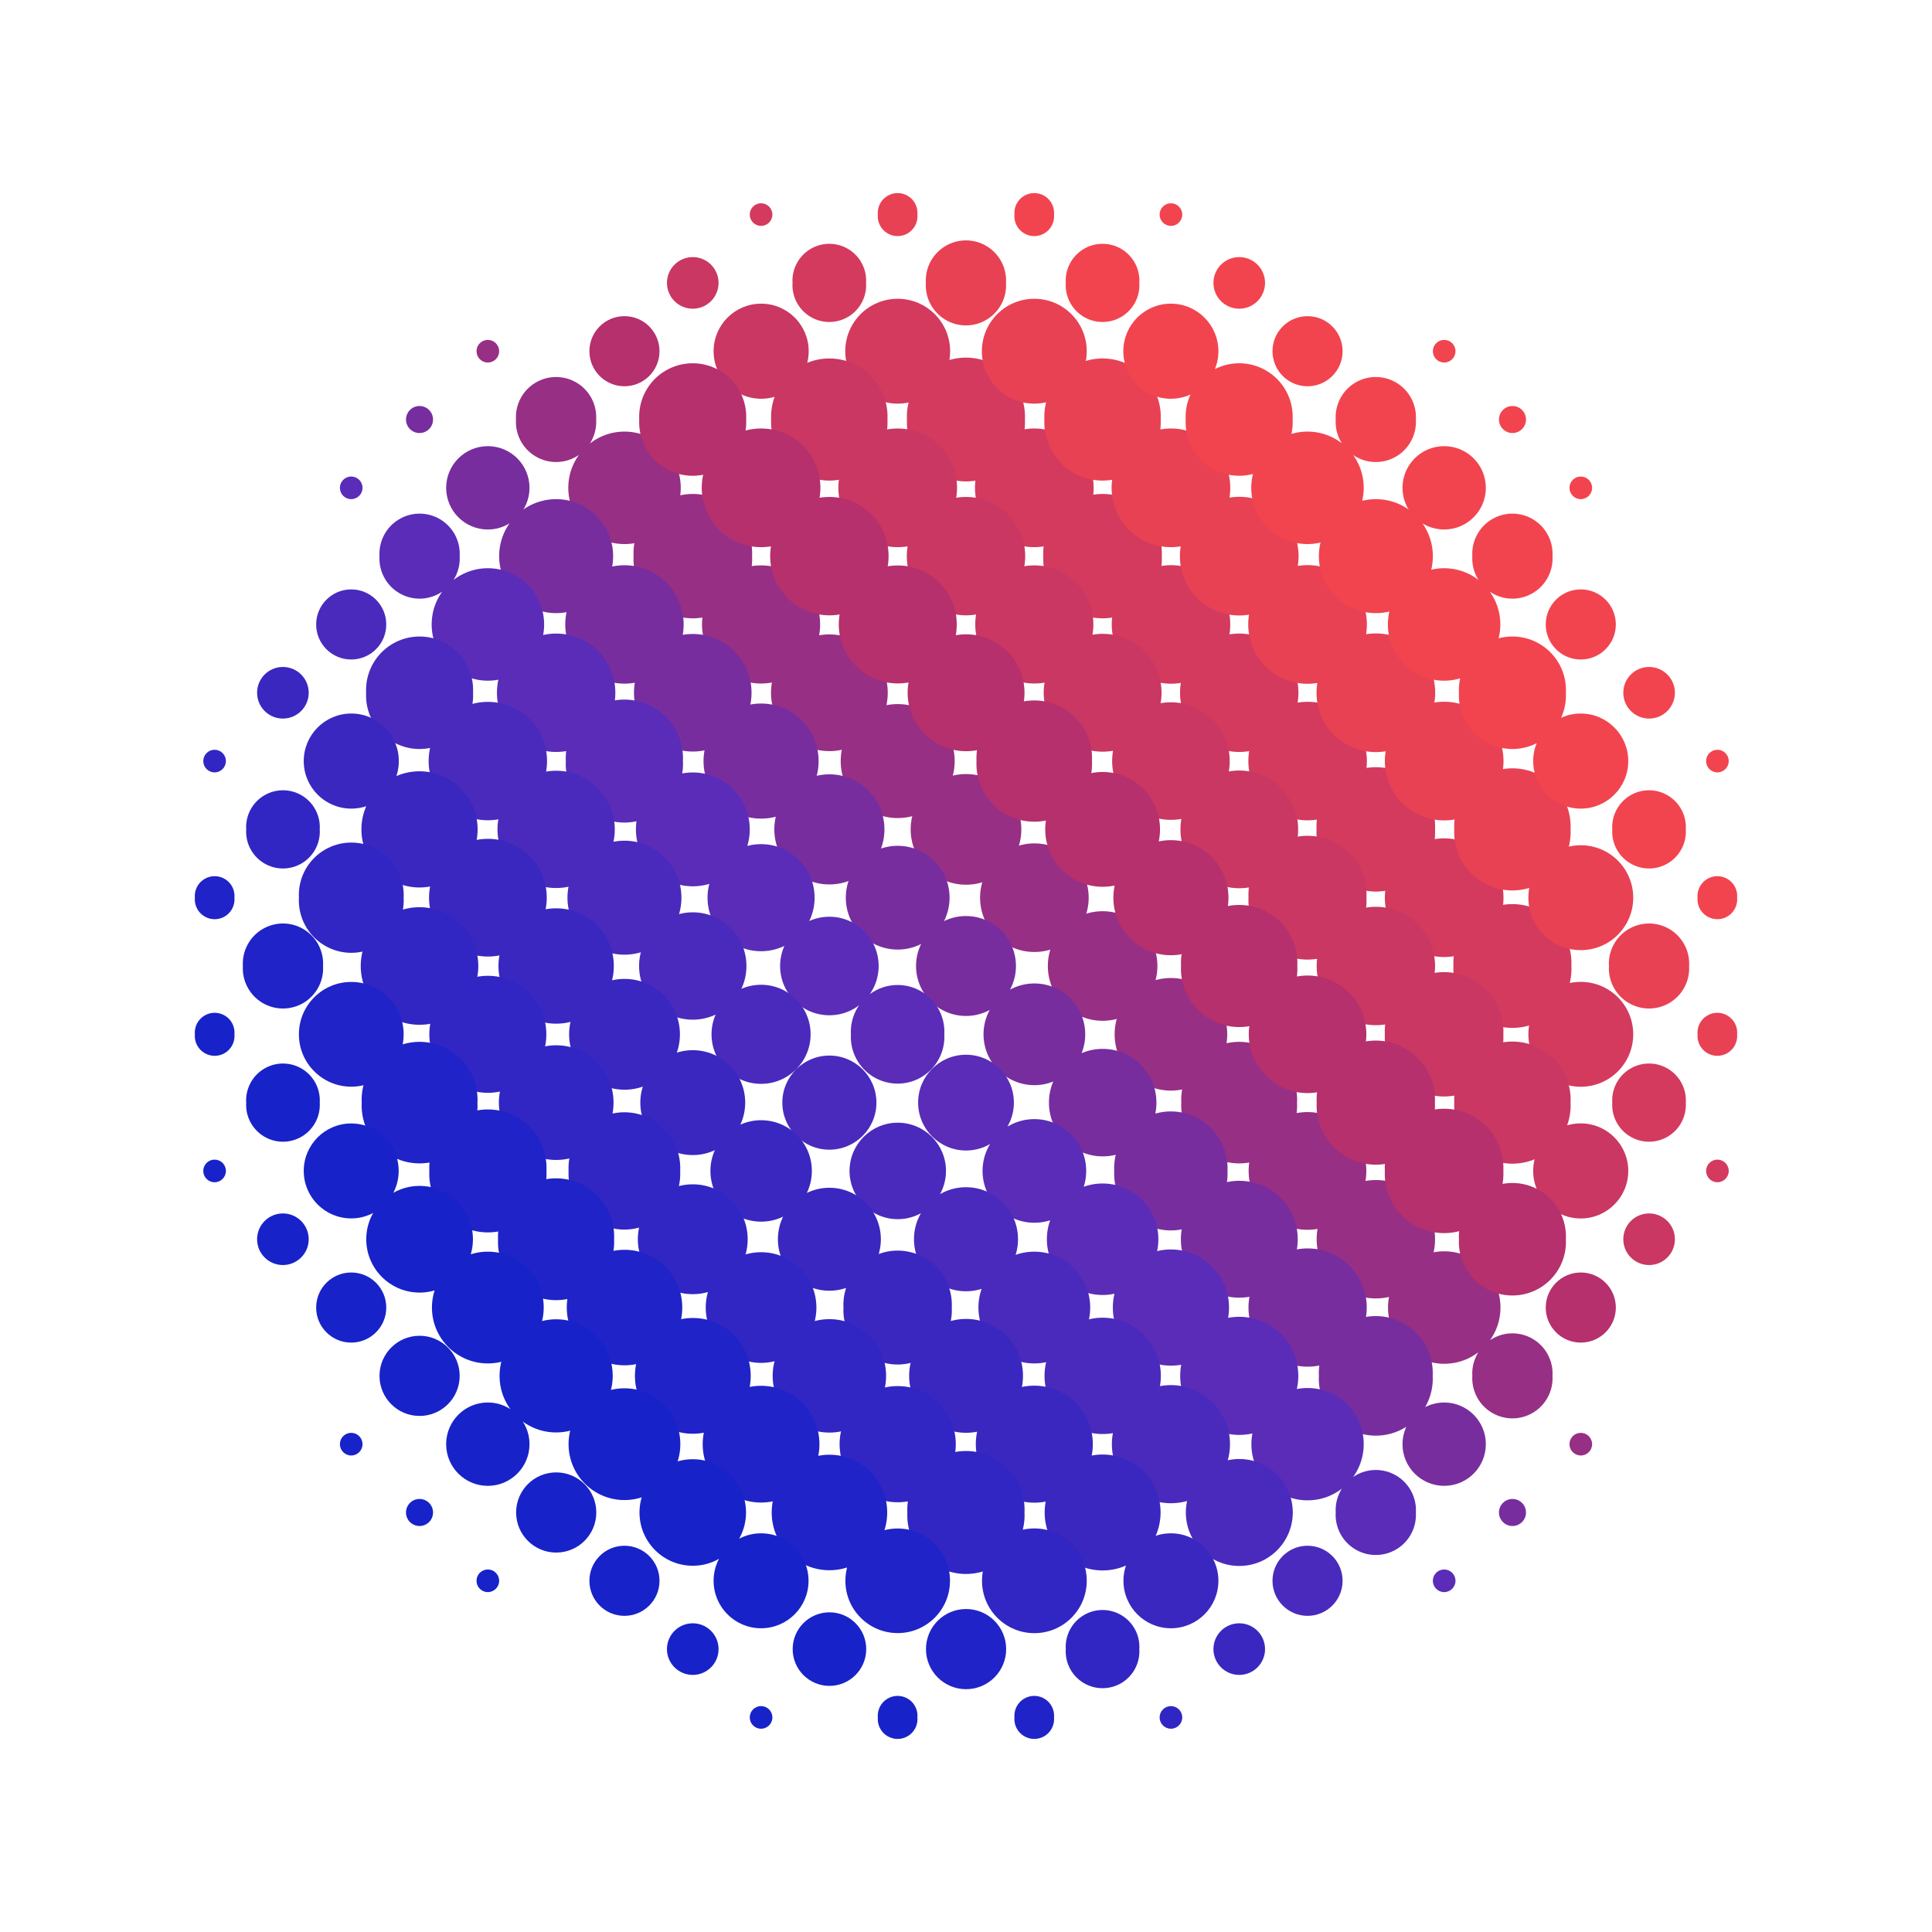
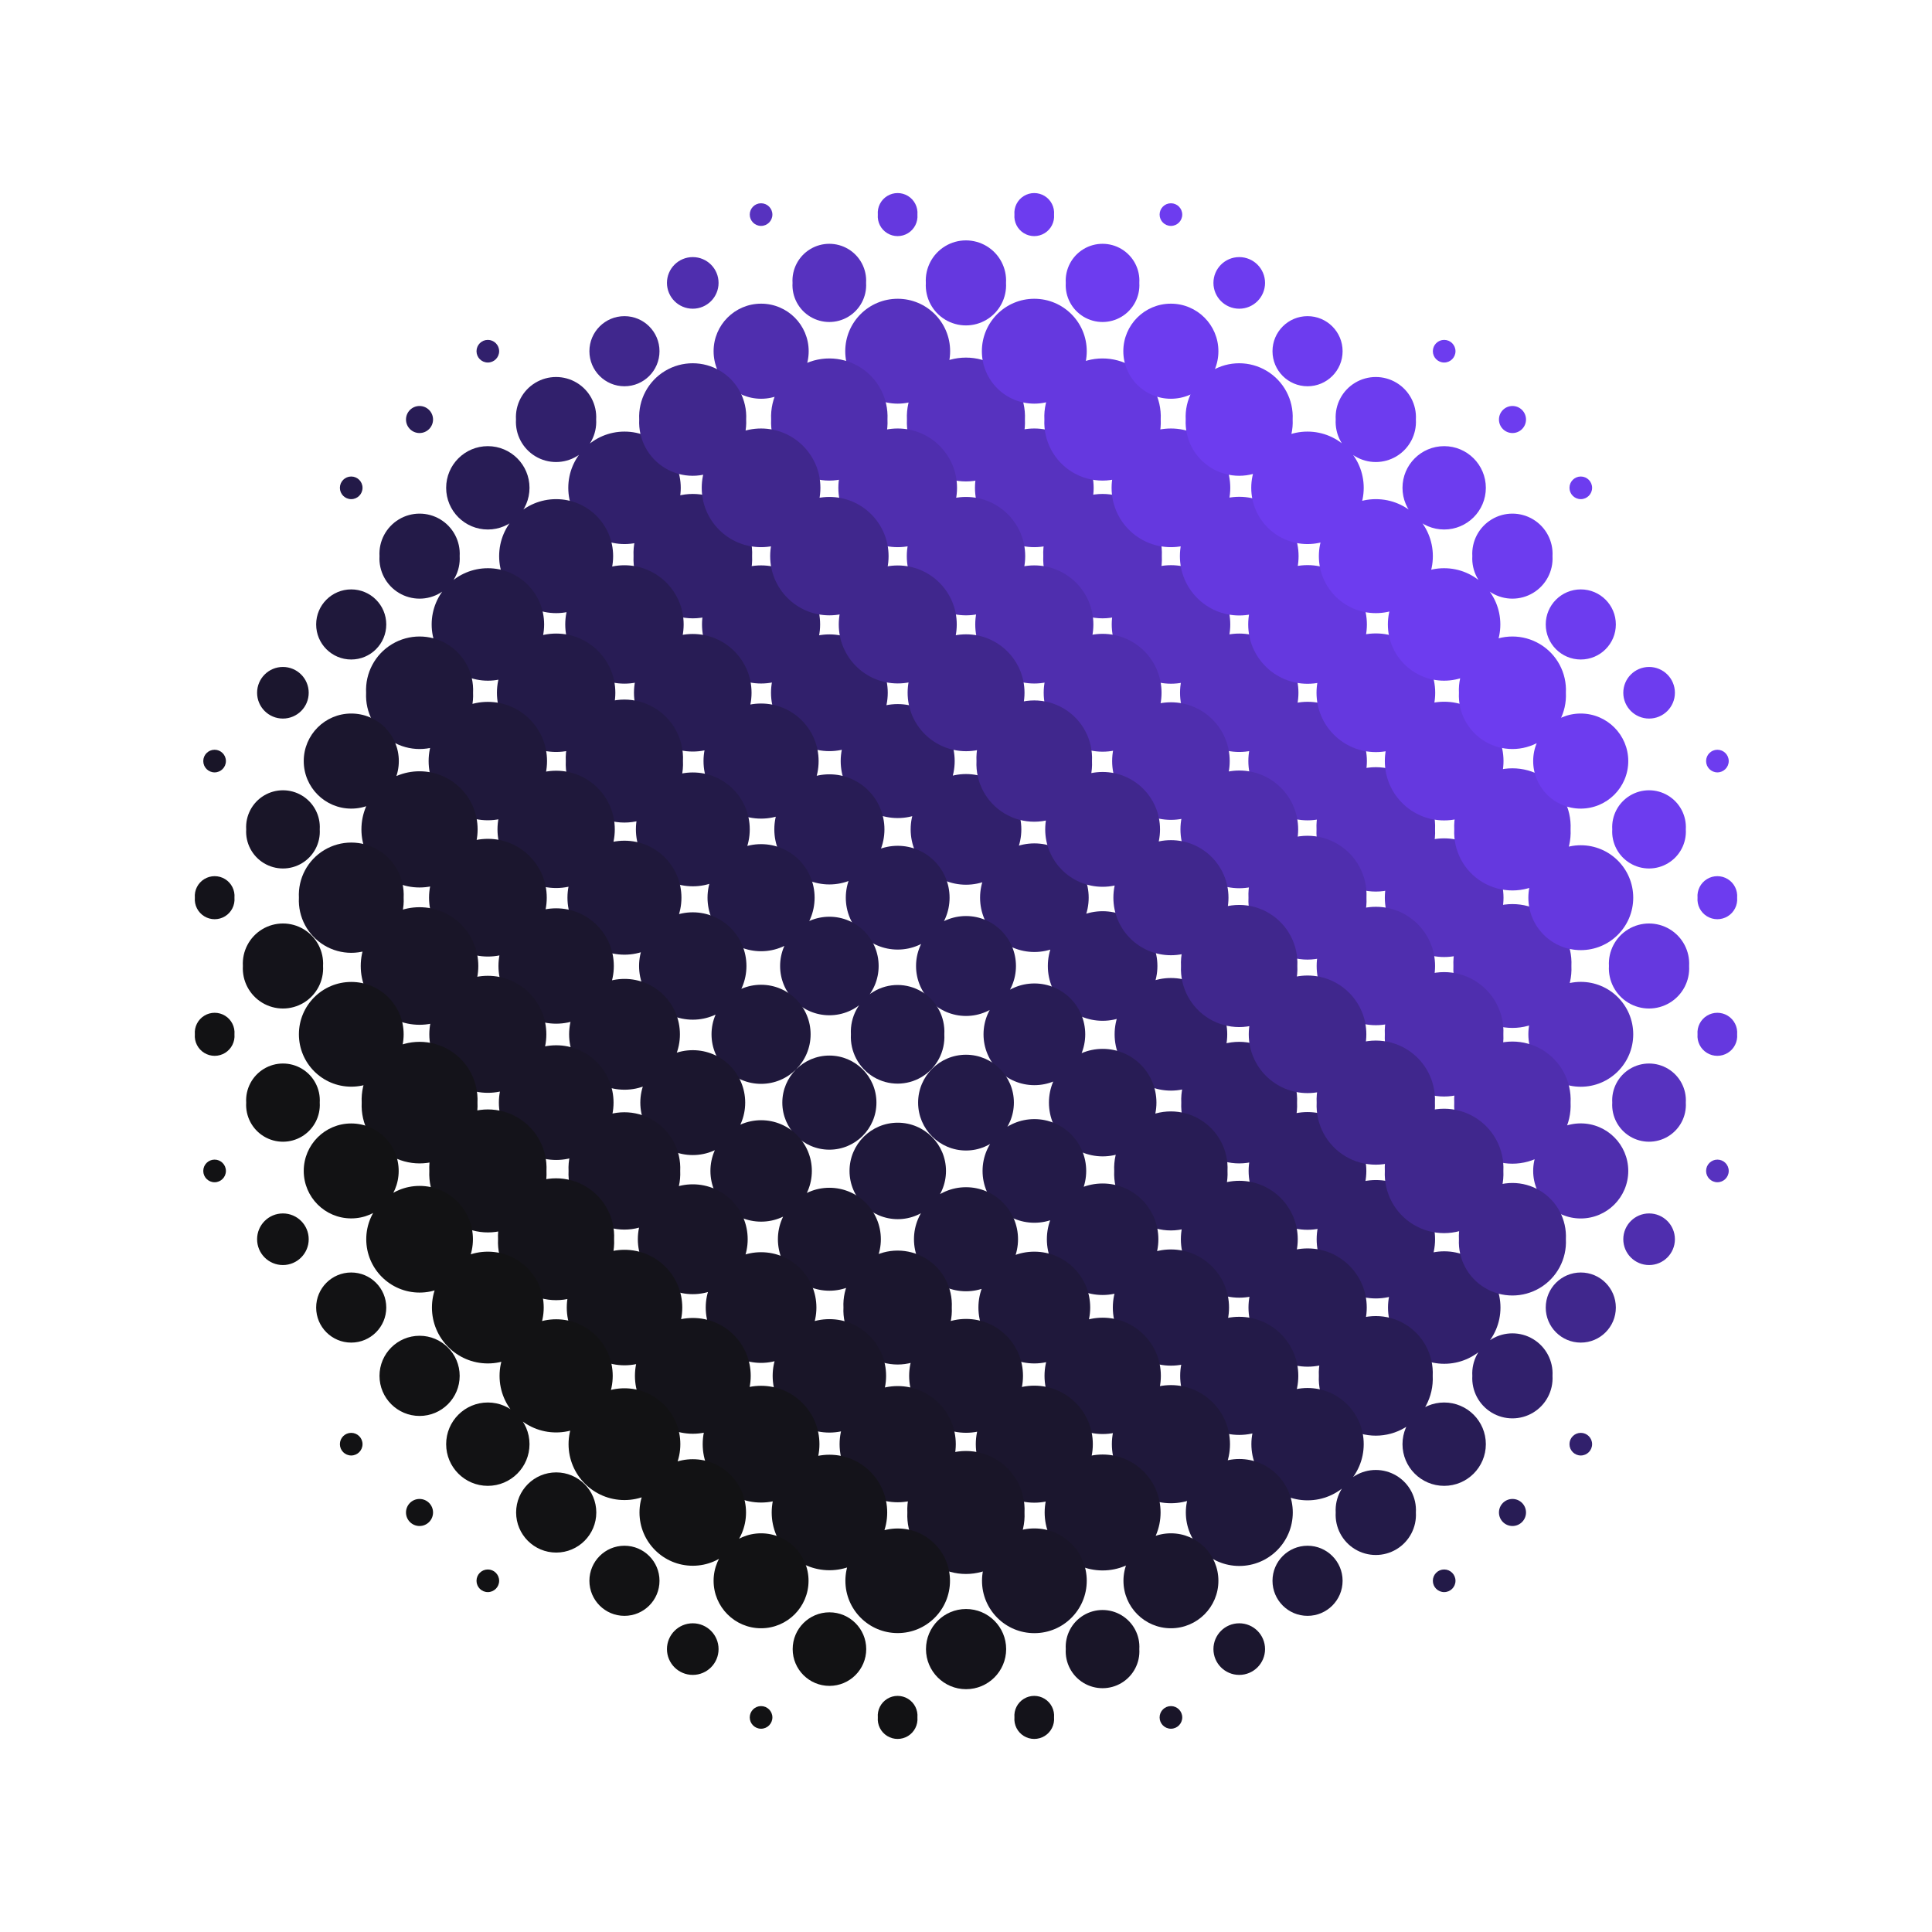
<svg xmlns="http://www.w3.org/2000/svg" viewBox="30 30 140 140" fill="none" role="img" aria-label="Botlane">
-   <path d="M64.53 55.45a0.82 0.82 0 1 0 1.64 0a0.82 0.82 0 1 0 -1.64 0M67.39 60.40a2.91 2.91 0 1 0 5.81 0a2.91 2.91 0 1 0 -5.81 0M71.18 65.35a4.07 4.07 0 1 0 8.15 0a4.07 4.07 0 1 0 -8.15 0M75.91 70.30a4.30 4.30 0 1 0 8.59 0a4.30 4.30 0 1 0 -8.59 0M80.87 75.25a4.28 4.28 0 1 0 8.56 0a4.28 4.28 0 1 0 -8.56 0M85.87 80.20a4.23 4.23 0 1 0 8.46 0a4.23 4.23 0 1 0 -8.46 0M90.92 85.15a4.13 4.13 0 1 0 8.26 0a4.13 4.13 0 1 0 -8.26 0M95.99 90.10a4.01 4.01 0 1 0 8.02 0a4.01 4.01 0 1 0 -8.02 0M101.02 95.05a3.93 3.93 0 1 0 7.87 0a3.93 3.93 0 1 0 -7.87 0M105.93 100.00a3.97 3.97 0 1 0 7.94 0a3.97 3.97 0 1 0 -7.94 0M110.77 104.95a4.08 4.08 0 1 0 8.16 0a4.08 4.08 0 1 0 -8.16 0M115.60 109.90a4.20 4.20 0 1 0 8.39 0a4.20 4.20 0 1 0 -8.39 0M120.48 114.85a4.26 4.26 0 1 0 8.53 0a4.26 4.26 0 1 0 -8.53 0M125.41 119.80a4.29 4.29 0 1 0 8.58 0a4.29 4.29 0 1 0 -8.58 0M130.58 124.75a4.07 4.07 0 1 0 8.15 0a4.07 4.07 0 1 0 -8.15 0M136.69 129.70a2.91 2.91 0 1 0 5.81 0a2.91 2.91 0 1 0 -5.81 0M143.73 134.65a0.82 0.82 0 1 0 1.64 0a0.82 0.82 0 1 0 -1.64 0" fill="#972f85" />
-   <path d="M59.42 60.40a0.98 0.98 0 1 0 1.96 0a0.98 0.98 0 1 0 -1.96 0M62.33 65.35a3.02 3.02 0 1 0 6.04 0a3.02 3.02 0 1 0 -6.04 0M66.17 70.30a4.13 4.13 0 1 0 8.26 0a4.13 4.13 0 1 0 -8.26 0M70.96 75.25a4.29 4.29 0 1 0 8.58 0a4.29 4.29 0 1 0 -8.58 0M75.94 80.20a4.26 4.26 0 1 0 8.52 0a4.26 4.26 0 1 0 -8.52 0M80.98 85.15a4.17 4.17 0 1 0 8.34 0a4.17 4.17 0 1 0 -8.34 0M86.11 90.10a3.99 3.99 0 1 0 7.98 0a3.99 3.99 0 1 0 -7.98 0M91.29 95.05a3.76 3.76 0 1 0 7.52 0a3.76 3.76 0 1 0 -7.52 0M96.38 100.00a3.62 3.62 0 1 0 7.24 0a3.62 3.62 0 1 0 -7.24 0M101.27 104.95a3.68 3.68 0 1 0 7.37 0a3.68 3.68 0 1 0 -7.37 0M106.01 109.90a3.89 3.89 0 1 0 7.79 0a3.89 3.89 0 1 0 -7.79 0M110.74 114.85a4.11 4.11 0 1 0 8.21 0a4.11 4.11 0 1 0 -8.21 0M115.57 119.80a4.23 4.23 0 1 0 8.47 0a4.23 4.23 0 1 0 -8.47 0M120.47 124.75a4.28 4.28 0 1 0 8.57 0a4.28 4.28 0 1 0 -8.57 0M125.57 129.70a4.13 4.13 0 1 0 8.25 0a4.13 4.13 0 1 0 -8.25 0M131.63 134.65a3.02 3.02 0 1 0 6.04 0a3.02 3.02 0 1 0 -6.04 0M138.62 139.60a0.98 0.98 0 1 0 1.96 0a0.98 0.98 0 1 0 -1.96 0" fill="#782d9f" />
-   <path d="M54.63 65.35a0.82 0.82 0 1 0 1.64 0a0.82 0.82 0 1 0 -1.64 0M57.50 70.30a2.91 2.91 0 1 0 5.81 0a2.91 2.91 0 1 0 -5.81 0M61.28 75.25a4.07 4.07 0 1 0 8.15 0a4.07 4.07 0 1 0 -8.15 0M66.01 80.20a4.29 4.29 0 1 0 8.58 0a4.29 4.29 0 1 0 -8.58 0M71.00 85.15a4.25 4.25 0 1 0 8.49 0a4.25 4.25 0 1 0 -8.49 0M76.08 90.10a4.12 4.12 0 1 0 8.25 0a4.12 4.12 0 1 0 -8.25 0M81.27 95.05a3.88 3.88 0 1 0 7.76 0a3.88 3.88 0 1 0 -7.76 0M86.53 100.00a3.57 3.57 0 1 0 7.14 0a3.57 3.57 0 1 0 -7.14 0M91.66 104.95a3.39 3.39 0 1 0 6.77 0a3.39 3.39 0 1 0 -6.77 0M96.53 109.90a3.47 3.47 0 1 0 6.94 0a3.47 3.47 0 1 0 -6.94 0M101.20 114.85a3.75 3.75 0 1 0 7.51 0a3.75 3.75 0 1 0 -7.51 0M105.86 119.80a4.04 4.04 0 1 0 8.08 0a4.04 4.04 0 1 0 -8.08 0M110.64 124.75a4.21 4.21 0 1 0 8.42 0a4.21 4.21 0 1 0 -8.42 0M115.52 129.70a4.28 4.28 0 1 0 8.56 0a4.28 4.28 0 1 0 -8.56 0M120.68 134.65a4.07 4.07 0 1 0 8.14 0a4.07 4.07 0 1 0 -8.14 0M126.79 139.60a2.91 2.91 0 1 0 5.81 0a2.91 2.91 0 1 0 -5.81 0M133.83 144.55a0.82 0.82 0 1 0 1.64 0a0.82 0.82 0 1 0 -1.64 0" fill="#5a2cb8" />
-   <path d="M84.33 45.55a0.82 0.82 0 1 0 1.64 0a0.82 0.82 0 1 0 -1.64 0M87.43 50.50a2.67 2.67 0 1 0 5.33 0a2.67 2.67 0 1 0 -5.33 0M91.25 55.45a3.80 3.80 0 1 0 7.60 0a3.80 3.80 0 1 0 -7.60 0M95.72 60.40a4.28 4.28 0 1 0 8.55 0a4.28 4.28 0 1 0 -8.55 0M100.65 65.35a4.30 4.30 0 1 0 8.60 0a4.30 4.30 0 1 0 -8.60 0M105.60 70.30a4.30 4.30 0 1 0 8.59 0a4.30 4.30 0 1 0 -8.59 0M110.56 75.25a4.29 4.29 0 1 0 8.59 0a4.29 4.29 0 1 0 -8.59 0M115.51 80.20a4.29 4.29 0 1 0 8.58 0a4.29 4.29 0 1 0 -8.58 0M120.46 85.15a4.29 4.29 0 1 0 8.59 0a4.29 4.29 0 1 0 -8.59 0M125.40 90.10a4.30 4.30 0 1 0 8.59 0a4.30 4.30 0 1 0 -8.59 0M130.35 95.05a4.30 4.30 0 1 0 8.60 0a4.30 4.30 0 1 0 -8.60 0M135.32 100.00a4.28 4.28 0 1 0 8.55 0a4.28 4.28 0 1 0 -8.55 0M140.75 104.95a3.80 3.80 0 1 0 7.60 0a3.80 3.80 0 1 0 -7.60 0M146.83 109.90a2.67 2.67 0 1 0 5.33 0a2.67 2.67 0 1 0 -5.33 0M153.63 114.85a0.82 0.82 0 1 0 1.64 0a0.82 0.82 0 1 0 -1.64 0" fill="#d43a5e" />
-   <path d="M78.33 50.50a1.87 1.87 0 1 0 3.74 0a1.87 1.87 0 1 0 -3.74 0M81.71 55.45a3.44 3.44 0 1 0 6.89 0a3.44 3.44 0 1 0 -6.89 0M85.88 60.40a4.22 4.22 0 1 0 8.43 0a4.22 4.22 0 1 0 -8.43 0M90.75 65.35a4.30 4.30 0 1 0 8.60 0a4.30 4.30 0 1 0 -8.60 0M95.71 70.30a4.29 4.29 0 1 0 8.58 0a4.29 4.29 0 1 0 -8.58 0M100.67 75.25a4.28 4.28 0 1 0 8.56 0a4.28 4.28 0 1 0 -8.56 0M105.63 80.20a4.27 4.27 0 1 0 8.54 0a4.27 4.27 0 1 0 -8.54 0M110.59 85.15a4.26 4.26 0 1 0 8.52 0a4.26 4.26 0 1 0 -8.52 0M115.54 90.10a4.26 4.26 0 1 0 8.53 0a4.26 4.26 0 1 0 -8.53 0M120.47 95.05a4.28 4.28 0 1 0 8.55 0a4.28 4.28 0 1 0 -8.55 0M125.41 100.00a4.29 4.29 0 1 0 8.58 0a4.29 4.29 0 1 0 -8.58 0M130.35 104.95a4.30 4.30 0 1 0 8.59 0a4.30 4.30 0 1 0 -8.59 0M135.38 109.90a4.22 4.22 0 1 0 8.43 0a4.22 4.22 0 1 0 -8.43 0M141.10 114.85a3.44 3.44 0 1 0 6.89 0a3.44 3.44 0 1 0 -6.89 0M147.63 119.80a1.87 1.87 0 1 0 3.74 0a1.87 1.87 0 1 0 -3.74 0" fill="#c93762" />
-   <path d="M72.71 55.45a2.54 2.54 0 1 0 5.08 0a2.54 2.54 0 1 0 -5.08 0M76.32 60.40a3.88 3.88 0 1 0 7.75 0a3.88 3.88 0 1 0 -7.75 0M80.85 65.35a4.30 4.30 0 1 0 8.60 0a4.30 4.30 0 1 0 -8.60 0M85.81 70.30a4.29 4.29 0 1 0 8.58 0a4.29 4.29 0 1 0 -8.58 0M90.78 75.25a4.27 4.27 0 1 0 8.55 0a4.27 4.27 0 1 0 -8.55 0M95.77 80.20a4.23 4.23 0 1 0 8.47 0a4.23 4.23 0 1 0 -8.47 0M100.76 85.15a4.19 4.19 0 1 0 8.37 0a4.19 4.19 0 1 0 -8.37 0M105.74 90.10a4.16 4.16 0 1 0 8.32 0a4.16 4.16 0 1 0 -8.32 0M110.68 95.05a4.17 4.17 0 1 0 8.34 0a4.17 4.17 0 1 0 -8.34 0M115.58 100.00a4.22 4.22 0 1 0 8.43 0a4.22 4.22 0 1 0 -8.43 0M120.49 104.95a4.26 4.26 0 1 0 8.52 0a4.26 4.26 0 1 0 -8.52 0M125.41 109.90a4.29 4.29 0 1 0 8.57 0a4.29 4.29 0 1 0 -8.57 0M130.35 114.85a4.30 4.30 0 1 0 8.59 0a4.30 4.30 0 1 0 -8.59 0M135.72 119.80a3.88 3.88 0 1 0 7.75 0a3.88 3.88 0 1 0 -7.75 0M142.01 124.75a2.54 2.54 0 1 0 5.08 0a2.54 2.54 0 1 0 -5.08 0" fill="#b5306c" />
-   <path d="M52.91 75.25a2.54 2.54 0 1 0 5.08 0a2.54 2.54 0 1 0 -5.08 0M56.53 80.20a3.88 3.88 0 1 0 7.75 0a3.88 3.88 0 1 0 -7.75 0M61.06 85.15a4.29 4.29 0 1 0 8.58 0a4.29 4.29 0 1 0 -8.58 0M66.05 90.10a4.25 4.25 0 1 0 8.50 0a4.25 4.25 0 1 0 -8.50 0M71.12 95.05a4.13 4.13 0 1 0 8.26 0a4.13 4.13 0 1 0 -8.26 0M76.31 100.00a3.89 3.89 0 1 0 7.78 0a3.89 3.89 0 1 0 -7.78 0M81.56 104.95a3.59 3.59 0 1 0 7.18 0a3.59 3.59 0 1 0 -7.18 0M86.69 109.90a3.41 3.41 0 1 0 6.82 0a3.41 3.41 0 1 0 -6.82 0M91.56 114.85a3.49 3.49 0 1 0 6.99 0a3.49 3.49 0 1 0 -6.99 0M96.23 119.80a3.77 3.77 0 1 0 7.54 0a3.77 3.77 0 1 0 -7.54 0M100.90 124.75a4.05 4.05 0 1 0 8.10 0a4.05 4.05 0 1 0 -8.10 0M105.69 129.70a4.21 4.21 0 1 0 8.43 0a4.21 4.21 0 1 0 -8.43 0M110.57 134.65a4.28 4.28 0 1 0 8.56 0a4.28 4.28 0 1 0 -8.56 0M115.93 139.60a3.87 3.87 0 1 0 7.75 0a3.87 3.87 0 1 0 -7.75 0M122.21 144.55a2.54 2.54 0 1 0 5.08 0a2.54 2.54 0 1 0 -5.08 0" fill="#4a2abc" />
-   <path d="M48.63 80.20a1.87 1.87 0 1 0 3.74 0a1.87 1.87 0 1 0 -3.74 0M52.01 85.15a3.44 3.44 0 1 0 6.89 0a3.44 3.44 0 1 0 -6.89 0M56.19 90.10a4.21 4.21 0 1 0 8.42 0a4.21 4.21 0 1 0 -8.42 0M61.09 95.05a4.26 4.26 0 1 0 8.53 0a4.26 4.26 0 1 0 -8.53 0M66.12 100.00a4.18 4.18 0 1 0 8.36 0a4.18 4.18 0 1 0 -8.36 0M71.24 104.95a4.01 4.01 0 1 0 8.03 0a4.01 4.01 0 1 0 -8.03 0M76.40 109.90a3.80 3.80 0 1 0 7.60 0a3.80 3.80 0 1 0 -7.60 0M81.48 114.85a3.67 3.67 0 1 0 7.35 0a3.67 3.67 0 1 0 -7.35 0M86.37 119.80a3.73 3.73 0 1 0 7.46 0a3.73 3.73 0 1 0 -7.46 0M91.12 124.75a3.93 3.93 0 1 0 7.85 0a3.93 3.93 0 1 0 -7.85 0M95.88 129.70a4.12 4.12 0 1 0 8.25 0a4.12 4.12 0 1 0 -8.25 0M100.71 134.65a4.24 4.24 0 1 0 8.48 0a4.24 4.24 0 1 0 -8.48 0M105.70 139.60a4.20 4.20 0 1 0 8.40 0a4.20 4.20 0 1 0 -8.40 0M111.41 144.55a3.44 3.44 0 1 0 6.88 0a3.44 3.44 0 1 0 -6.88 0M117.93 149.50a1.87 1.87 0 1 0 3.74 0a1.87 1.87 0 1 0 -3.74 0" fill="#3927c0" />
-   <path d="M44.73 85.15a0.82 0.82 0 1 0 1.64 0a0.82 0.82 0 1 0 -1.64 0M47.84 90.10a2.67 2.67 0 1 0 5.33 0a2.67 2.67 0 1 0 -5.33 0M51.66 95.05a3.80 3.80 0 1 0 7.59 0a3.80 3.80 0 1 0 -7.59 0M56.14 100.00a4.26 4.26 0 1 0 8.52 0a4.26 4.26 0 1 0 -8.52 0M61.11 104.95a4.24 4.24 0 1 0 8.48 0a4.24 4.24 0 1 0 -8.48 0M66.15 109.90a4.15 4.15 0 1 0 8.31 0a4.15 4.15 0 1 0 -8.31 0M71.20 114.85a4.05 4.05 0 1 0 8.09 0a4.05 4.05 0 1 0 -8.09 0M76.22 119.80a3.98 3.98 0 1 0 7.96 0a3.98 3.98 0 1 0 -7.96 0M81.14 124.75a4.01 4.01 0 1 0 8.02 0a4.01 4.01 0 1 0 -8.02 0M85.99 129.70a4.11 4.11 0 1 0 8.22 0a4.11 4.11 0 1 0 -8.22 0M90.84 134.65a4.21 4.21 0 1 0 8.42 0a4.21 4.21 0 1 0 -8.42 0M95.75 139.60a4.25 4.25 0 1 0 8.49 0a4.25 4.25 0 1 0 -8.49 0M101.16 144.55a3.79 3.79 0 1 0 7.59 0a3.79 3.79 0 1 0 -7.59 0M107.23 149.50a2.67 2.67 0 1 0 5.33 0a2.67 2.67 0 1 0 -5.33 0M114.03 154.45a0.82 0.82 0 1 0 1.64 0a0.82 0.82 0 1 0 -1.64 0" fill="#3126c3" />
-   <path d="M93.61 45.55a1.44 1.44 0 1 0 2.87 0a1.44 1.44 0 1 0 -2.87 0M97.09 50.50a2.91 2.91 0 1 0 5.81 0a2.91 2.91 0 1 0 -5.81 0M101.15 55.45a3.80 3.80 0 1 0 7.60 0a3.80 3.80 0 1 0 -7.60 0M105.68 60.40a4.22 4.22 0 1 0 8.43 0a4.22 4.22 0 1 0 -8.43 0M110.55 65.35a4.30 4.30 0 1 0 8.60 0a4.30 4.30 0 1 0 -8.60 0M115.50 70.30a4.30 4.30 0 1 0 8.60 0a4.30 4.30 0 1 0 -8.60 0M120.45 75.25a4.30 4.30 0 1 0 8.60 0a4.30 4.30 0 1 0 -8.60 0M125.40 80.20a4.30 4.30 0 1 0 8.60 0a4.30 4.30 0 1 0 -8.60 0M130.35 85.15a4.30 4.30 0 1 0 8.60 0a4.30 4.30 0 1 0 -8.60 0M135.38 90.10a4.22 4.22 0 1 0 8.43 0a4.22 4.22 0 1 0 -8.43 0M140.75 95.05a3.80 3.80 0 1 0 7.60 0a3.80 3.80 0 1 0 -7.60 0M146.59 100.00a2.91 2.91 0 1 0 5.81 0a2.91 2.91 0 1 0 -5.81 0M153.01 104.95a1.44 1.44 0 1 0 2.87 0a1.44 1.44 0 1 0 -2.87 0" fill="#e84154" />
-   <path d="M44.12 95.05a1.44 1.44 0 1 0 2.87 0a1.44 1.44 0 1 0 -2.87 0M47.60 100.00a2.91 2.91 0 1 0 5.81 0a2.91 2.91 0 1 0 -5.81 0M51.66 104.95a3.79 3.79 0 1 0 7.59 0a3.79 3.79 0 1 0 -7.59 0M56.21 109.90a4.20 4.20 0 1 0 8.39 0a4.20 4.20 0 1 0 -8.39 0M61.11 114.85a4.25 4.25 0 1 0 8.49 0a4.25 4.25 0 1 0 -8.49 0M66.09 119.80a4.21 4.21 0 1 0 8.41 0a4.21 4.21 0 1 0 -8.41 0M71.07 124.75a4.18 4.18 0 1 0 8.37 0a4.18 4.18 0 1 0 -8.37 0M76.01 129.70a4.19 4.19 0 1 0 8.39 0a4.19 4.19 0 1 0 -8.39 0M80.92 134.65a4.23 4.23 0 1 0 8.46 0a4.23 4.23 0 1 0 -8.46 0M85.92 139.60a4.18 4.18 0 1 0 8.37 0a4.18 4.18 0 1 0 -8.37 0M91.26 144.55a3.79 3.79 0 1 0 7.58 0a3.79 3.79 0 1 0 -7.58 0M97.10 149.50a2.90 2.90 0 1 0 5.81 0a2.90 2.90 0 1 0 -5.81 0M103.51 154.45a1.44 1.44 0 1 0 2.87 0a1.44 1.44 0 1 0 -2.87 0" fill="#2023c7" />
-   <path d="M103.51 45.55a1.44 1.44 0 1 0 2.87 0a1.44 1.44 0 1 0 -2.87 0M114.03 45.55a0.82 0.82 0 1 0 1.64 0a0.82 0.82 0 1 0 -1.64 0M107.23 50.50a2.67 2.67 0 1 0 5.33 0a2.67 2.67 0 1 0 -5.33 0M117.93 50.50a1.87 1.87 0 1 0 3.74 0a1.87 1.87 0 1 0 -3.74 0M111.40 55.45a3.44 3.44 0 1 0 6.89 0a3.44 3.44 0 1 0 -6.89 0M122.21 55.45a2.54 2.54 0 1 0 5.08 0a2.54 2.54 0 1 0 -5.08 0M115.92 60.40a3.88 3.88 0 1 0 7.75 0a3.88 3.88 0 1 0 -7.75 0M133.83 55.45a0.82 0.82 0 1 0 1.64 0a0.82 0.82 0 1 0 -1.64 0M126.79 60.40a2.91 2.91 0 1 0 5.81 0a2.91 2.91 0 1 0 -5.81 0M120.67 65.35a4.07 4.07 0 1 0 8.15 0a4.07 4.07 0 1 0 -8.15 0M138.62 60.40a0.98 0.98 0 1 0 1.96 0a0.98 0.98 0 1 0 -1.96 0M131.63 65.35a3.02 3.02 0 1 0 6.04 0a3.02 3.02 0 1 0 -6.04 0M125.57 70.30a4.13 4.13 0 1 0 8.26 0a4.13 4.13 0 1 0 -8.26 0M143.73 65.35a0.82 0.82 0 1 0 1.64 0a0.82 0.82 0 1 0 -1.64 0M136.69 70.30a2.91 2.91 0 1 0 5.81 0a2.91 2.91 0 1 0 -5.81 0M130.57 75.25a4.07 4.07 0 1 0 8.15 0a4.07 4.07 0 1 0 -8.15 0M142.01 75.25a2.54 2.54 0 1 0 5.08 0a2.54 2.54 0 1 0 -5.08 0M135.72 80.20a3.88 3.88 0 1 0 7.75 0a3.88 3.88 0 1 0 -7.75 0M147.63 80.20a1.87 1.87 0 1 0 3.74 0a1.87 1.87 0 1 0 -3.74 0M141.10 85.15a3.44 3.44 0 1 0 6.89 0a3.44 3.44 0 1 0 -6.89 0M153.63 85.15a0.82 0.82 0 1 0 1.64 0a0.82 0.82 0 1 0 -1.64 0M146.83 90.10a2.67 2.67 0 1 0 5.33 0a2.67 2.67 0 1 0 -5.33 0M153.01 95.05a1.44 1.44 0 1 0 2.87 0a1.44 1.44 0 1 0 -2.87 0" fill="#f2444f" />
-   <path d="M44.12 104.95a1.44 1.44 0 1 0 2.87 0a1.44 1.44 0 1 0 -2.87 0M47.84 109.90a2.67 2.67 0 1 0 5.33 0a2.67 2.67 0 1 0 -5.33 0M44.73 114.85a0.82 0.82 0 1 0 1.64 0a0.82 0.82 0 1 0 -1.64 0M52.01 114.85a3.44 3.44 0 1 0 6.88 0a3.44 3.44 0 1 0 -6.88 0M48.63 119.80a1.87 1.87 0 1 0 3.74 0a1.87 1.87 0 1 0 -3.74 0M56.54 119.80a3.86 3.86 0 1 0 7.73 0a3.86 3.86 0 1 0 -7.73 0M52.91 124.75a2.54 2.54 0 1 0 5.08 0a2.54 2.54 0 1 0 -5.08 0M61.30 124.75a4.05 4.05 0 1 0 8.10 0a4.05 4.05 0 1 0 -8.10 0M57.50 129.70a2.90 2.90 0 1 0 5.81 0a2.90 2.90 0 1 0 -5.81 0M54.63 134.65a0.82 0.82 0 1 0 1.64 0a0.82 0.82 0 1 0 -1.64 0M66.20 129.70a4.10 4.10 0 1 0 8.20 0a4.10 4.10 0 1 0 -8.20 0M62.33 134.65a3.02 3.02 0 1 0 6.04 0a3.02 3.02 0 1 0 -6.04 0M59.42 139.60a0.98 0.98 0 1 0 1.96 0a0.98 0.98 0 1 0 -1.96 0M71.20 134.65a4.05 4.05 0 1 0 8.10 0a4.05 4.05 0 1 0 -8.10 0M67.40 139.60a2.90 2.90 0 1 0 5.81 0a2.90 2.90 0 1 0 -5.81 0M64.53 144.55a0.82 0.82 0 1 0 1.64 0a0.82 0.82 0 1 0 -1.64 0M76.34 139.60a3.86 3.86 0 1 0 7.72 0a3.86 3.86 0 1 0 -7.72 0M72.71 144.55a2.54 2.54 0 1 0 5.08 0a2.54 2.54 0 1 0 -5.08 0M81.71 144.55a3.44 3.44 0 1 0 6.88 0a3.44 3.44 0 1 0 -6.88 0M78.33 149.50a1.87 1.87 0 1 0 3.74 0a1.87 1.87 0 1 0 -3.74 0M87.44 149.50a2.66 2.66 0 1 0 5.33 0a2.66 2.66 0 1 0 -5.33 0M84.33 154.45a0.82 0.82 0 1 0 1.64 0a0.82 0.82 0 1 0 -1.64 0M93.61 154.45a1.44 1.44 0 1 0 2.87 0a1.44 1.44 0 1 0 -2.87 0" fill="#1822c9" />
+   <path d="M64.53 55.45a0.82 0.82 0 1 0 1.64 0a0.82 0.82 0 1 0 -1.64 0M67.39 60.40a2.91 2.91 0 1 0 5.81 0a2.91 2.91 0 1 0 -5.81 0M71.18 65.35a4.07 4.07 0 1 0 8.15 0a4.07 4.07 0 1 0 -8.15 0M75.91 70.30a4.30 4.30 0 1 0 8.59 0a4.30 4.30 0 1 0 -8.59 0M80.87 75.25a4.28 4.28 0 1 0 8.56 0a4.28 4.28 0 1 0 -8.56 0M85.87 80.20a4.23 4.23 0 1 0 8.46 0a4.23 4.23 0 1 0 -8.46 0M90.92 85.15a4.13 4.13 0 1 0 8.26 0a4.13 4.13 0 1 0 -8.26 0M95.99 90.10a4.01 4.01 0 1 0 8.02 0a4.01 4.01 0 1 0 -8.02 0M101.02 95.05a3.93 3.93 0 1 0 7.87 0a3.93 3.93 0 1 0 -7.87 0M105.93 100.00a3.97 3.97 0 1 0 7.94 0a3.97 3.97 0 1 0 -7.94 0M110.77 104.95a4.08 4.08 0 1 0 8.16 0a4.08 4.08 0 1 0 -8.16 0M115.60 109.90a4.20 4.20 0 1 0 8.39 0a4.20 4.20 0 1 0 -8.39 0M120.48 114.85a4.26 4.26 0 1 0 8.53 0a4.26 4.26 0 1 0 -8.53 0M125.41 119.80a4.29 4.29 0 1 0 8.58 0a4.29 4.29 0 1 0 -8.58 0M130.58 124.75a4.07 4.07 0 1 0 8.15 0a4.07 4.07 0 1 0 -8.15 0M136.69 129.70a2.91 2.91 0 1 0 5.81 0a2.91 2.91 0 1 0 -5.81 0M143.73 134.65a0.82 0.82 0 1 0 1.64 0a0.82 0.82 0 1 0 -1.64 0" fill="#31206c" />
+   <path d="M59.42 60.40a0.98 0.98 0 1 0 1.96 0a0.98 0.98 0 1 0 -1.96 0M62.33 65.35a3.02 3.02 0 1 0 6.04 0a3.02 3.02 0 1 0 -6.04 0M66.17 70.30a4.13 4.13 0 1 0 8.26 0a4.13 4.13 0 1 0 -8.26 0M70.96 75.25a4.29 4.29 0 1 0 8.58 0a4.29 4.29 0 1 0 -8.58 0M75.94 80.20a4.26 4.26 0 1 0 8.52 0a4.26 4.26 0 1 0 -8.52 0M80.98 85.15a4.17 4.17 0 1 0 8.34 0a4.17 4.17 0 1 0 -8.34 0M86.11 90.10a3.99 3.99 0 1 0 7.98 0a3.99 3.99 0 1 0 -7.98 0M91.29 95.05a3.76 3.76 0 1 0 7.52 0a3.76 3.76 0 1 0 -7.52 0M96.38 100.00a3.62 3.62 0 1 0 7.24 0a3.62 3.62 0 1 0 -7.24 0M101.27 104.95a3.68 3.68 0 1 0 7.37 0a3.68 3.68 0 1 0 -7.37 0M106.01 109.90a3.89 3.89 0 1 0 7.79 0a3.89 3.89 0 1 0 -7.79 0M110.74 114.85a4.11 4.11 0 1 0 8.21 0a4.11 4.11 0 1 0 -8.21 0M115.57 119.80a4.23 4.23 0 1 0 8.47 0a4.23 4.23 0 1 0 -8.47 0M120.47 124.75a4.28 4.28 0 1 0 8.57 0a4.28 4.28 0 1 0 -8.57 0M125.57 129.70a4.13 4.13 0 1 0 8.25 0a4.13 4.13 0 1 0 -8.25 0M131.63 134.65a3.02 3.02 0 1 0 6.04 0a3.02 3.02 0 1 0 -6.04 0M138.62 139.60a0.98 0.98 0 1 0 1.96 0a0.98 0.98 0 1 0 -1.96 0" fill="#281c55" />
+   <path d="M54.63 65.35a0.82 0.82 0 1 0 1.64 0a0.82 0.82 0 1 0 -1.64 0M57.50 70.30a2.91 2.91 0 1 0 5.81 0a2.91 2.91 0 1 0 -5.81 0M61.28 75.25a4.07 4.07 0 1 0 8.15 0a4.07 4.07 0 1 0 -8.15 0M66.01 80.20a4.29 4.29 0 1 0 8.58 0a4.29 4.29 0 1 0 -8.58 0M71.00 85.15a4.25 4.25 0 1 0 8.49 0a4.25 4.25 0 1 0 -8.49 0M76.08 90.10a4.12 4.12 0 1 0 8.25 0a4.12 4.12 0 1 0 -8.25 0M81.27 95.05a3.88 3.88 0 1 0 7.76 0a3.88 3.88 0 1 0 -7.76 0M86.53 100.00a3.57 3.57 0 1 0 7.14 0a3.57 3.57 0 1 0 -7.14 0M91.66 104.95a3.39 3.39 0 1 0 6.77 0a3.39 3.39 0 1 0 -6.77 0M96.53 109.90a3.47 3.47 0 1 0 6.94 0a3.47 3.47 0 1 0 -6.94 0M101.20 114.85a3.75 3.75 0 1 0 7.51 0a3.75 3.75 0 1 0 -7.51 0M105.86 119.80a4.04 4.04 0 1 0 8.08 0a4.04 4.04 0 1 0 -8.08 0M110.64 124.75a4.21 4.21 0 1 0 8.42 0a4.21 4.21 0 1 0 -8.42 0M115.52 129.70a4.28 4.28 0 1 0 8.56 0a4.28 4.28 0 1 0 -8.56 0M120.68 134.65a4.07 4.07 0 1 0 8.14 0a4.07 4.07 0 1 0 -8.14 0M126.79 139.60a2.91 2.91 0 1 0 5.81 0a2.91 2.91 0 1 0 -5.81 0M133.83 144.55a0.82 0.82 0 1 0 1.64 0a0.82 0.82 0 1 0 -1.64 0" fill="#231a48" />
+   <path d="M84.33 45.55a0.82 0.82 0 1 0 1.64 0a0.82 0.82 0 1 0 -1.64 0M87.43 50.50a2.67 2.67 0 1 0 5.33 0a2.67 2.67 0 1 0 -5.33 0M91.25 55.45a3.80 3.80 0 1 0 7.60 0a3.80 3.80 0 1 0 -7.60 0M95.72 60.40a4.28 4.28 0 1 0 8.55 0a4.28 4.28 0 1 0 -8.55 0M100.65 65.35a4.30 4.30 0 1 0 8.60 0a4.30 4.30 0 1 0 -8.60 0M105.60 70.30a4.30 4.30 0 1 0 8.59 0a4.30 4.30 0 1 0 -8.59 0M110.56 75.25a4.29 4.29 0 1 0 8.59 0a4.29 4.29 0 1 0 -8.59 0M115.51 80.20a4.29 4.29 0 1 0 8.58 0a4.29 4.29 0 1 0 -8.58 0M120.46 85.15a4.29 4.29 0 1 0 8.59 0a4.29 4.29 0 1 0 -8.59 0M125.40 90.10a4.30 4.30 0 1 0 8.59 0a4.30 4.30 0 1 0 -8.59 0M130.35 95.05a4.30 4.30 0 1 0 8.60 0a4.30 4.30 0 1 0 -8.60 0M135.32 100.00a4.28 4.28 0 1 0 8.55 0a4.28 4.28 0 1 0 -8.55 0M140.75 104.95a3.80 3.80 0 1 0 7.60 0a3.80 3.80 0 1 0 -7.60 0M146.83 109.90a2.67 2.67 0 1 0 5.33 0a2.67 2.67 0 1 0 -5.33 0M153.63 114.85a0.82 0.82 0 1 0 1.64 0a0.82 0.82 0 1 0 -1.64 0" fill="#5732bf" />
+   <path d="M78.33 50.50a1.87 1.87 0 1 0 3.74 0a1.87 1.87 0 1 0 -3.74 0M81.71 55.45a3.44 3.44 0 1 0 6.89 0a3.44 3.44 0 1 0 -6.89 0M85.88 60.40a4.22 4.22 0 1 0 8.43 0a4.22 4.22 0 1 0 -8.43 0M90.75 65.35a4.30 4.30 0 1 0 8.60 0a4.30 4.30 0 1 0 -8.60 0M95.71 70.30a4.29 4.29 0 1 0 8.58 0a4.29 4.29 0 1 0 -8.58 0M100.67 75.25a4.28 4.28 0 1 0 8.56 0a4.28 4.28 0 1 0 -8.56 0M105.63 80.20a4.27 4.27 0 1 0 8.54 0a4.27 4.27 0 1 0 -8.54 0M110.59 85.15a4.26 4.26 0 1 0 8.52 0a4.26 4.26 0 1 0 -8.52 0M115.54 90.10a4.26 4.26 0 1 0 8.53 0a4.26 4.26 0 1 0 -8.53 0M120.47 95.05a4.28 4.28 0 1 0 8.55 0a4.28 4.28 0 1 0 -8.55 0M125.41 100.00a4.29 4.29 0 1 0 8.58 0a4.29 4.29 0 1 0 -8.58 0M130.35 104.95a4.30 4.30 0 1 0 8.59 0a4.30 4.30 0 1 0 -8.59 0M135.38 109.90a4.22 4.22 0 1 0 8.43 0a4.22 4.22 0 1 0 -8.43 0M141.10 114.85a3.44 3.44 0 1 0 6.89 0a3.44 3.44 0 1 0 -6.89 0M147.63 119.80a1.87 1.87 0 1 0 3.74 0a1.87 1.87 0 1 0 -3.74 0" fill="#4f2eae" />
+   <path d="M72.71 55.45a2.54 2.54 0 1 0 5.08 0a2.54 2.54 0 1 0 -5.08 0M76.32 60.40a3.88 3.88 0 1 0 7.75 0a3.88 3.88 0 1 0 -7.75 0M80.85 65.35a4.30 4.30 0 1 0 8.60 0a4.30 4.30 0 1 0 -8.60 0M85.81 70.30a4.29 4.29 0 1 0 8.58 0a4.29 4.29 0 1 0 -8.58 0M90.78 75.25a4.27 4.27 0 1 0 8.55 0a4.27 4.27 0 1 0 -8.55 0M95.77 80.20a4.23 4.23 0 1 0 8.47 0a4.23 4.23 0 1 0 -8.47 0M100.76 85.15a4.19 4.19 0 1 0 8.37 0a4.19 4.19 0 1 0 -8.37 0M105.74 90.10a4.16 4.16 0 1 0 8.32 0a4.16 4.16 0 1 0 -8.32 0M110.68 95.05a4.17 4.17 0 1 0 8.34 0a4.17 4.17 0 1 0 -8.34 0M115.58 100.00a4.22 4.22 0 1 0 8.43 0a4.22 4.22 0 1 0 -8.43 0M120.49 104.95a4.26 4.26 0 1 0 8.52 0a4.26 4.26 0 1 0 -8.52 0M125.41 109.90a4.29 4.29 0 1 0 8.57 0a4.29 4.29 0 1 0 -8.57 0M130.35 114.85a4.30 4.30 0 1 0 8.59 0a4.30 4.30 0 1 0 -8.59 0M135.72 119.80a3.88 3.88 0 1 0 7.75 0a3.88 3.88 0 1 0 -7.75 0M142.01 124.75a2.54 2.54 0 1 0 5.08 0a2.54 2.54 0 1 0 -5.08 0" fill="#40278d" />
+   <path d="M52.91 75.25a2.54 2.54 0 1 0 5.08 0a2.54 2.54 0 1 0 -5.08 0M56.53 80.20a3.88 3.88 0 1 0 7.75 0a3.88 3.88 0 1 0 -7.75 0M61.06 85.15a4.29 4.29 0 1 0 8.58 0a4.29 4.29 0 1 0 -8.58 0M66.05 90.10a4.25 4.25 0 1 0 8.50 0a4.25 4.25 0 1 0 -8.50 0M71.12 95.05a4.13 4.13 0 1 0 8.26 0a4.13 4.13 0 1 0 -8.26 0M76.31 100.00a3.89 3.89 0 1 0 7.78 0a3.89 3.89 0 1 0 -7.78 0M81.56 104.95a3.59 3.59 0 1 0 7.18 0a3.59 3.59 0 1 0 -7.18 0M86.69 109.90a3.41 3.41 0 1 0 6.82 0a3.41 3.41 0 1 0 -6.82 0M91.56 114.85a3.49 3.49 0 1 0 6.99 0a3.49 3.49 0 1 0 -6.99 0M96.23 119.80a3.77 3.77 0 1 0 7.54 0a3.77 3.77 0 1 0 -7.54 0M100.90 124.75a4.05 4.05 0 1 0 8.10 0a4.05 4.05 0 1 0 -8.10 0M105.69 129.70a4.21 4.21 0 1 0 8.43 0a4.21 4.21 0 1 0 -8.43 0M110.57 134.65a4.28 4.28 0 1 0 8.56 0a4.28 4.28 0 1 0 -8.56 0M115.93 139.60a3.87 3.87 0 1 0 7.75 0a3.87 3.87 0 1 0 -7.75 0M122.21 144.55a2.54 2.54 0 1 0 5.08 0a2.54 2.54 0 1 0 -5.08 0" fill="#1f183b" />
+   <path d="M48.63 80.20a1.87 1.87 0 1 0 3.74 0a1.87 1.87 0 1 0 -3.74 0M52.01 85.15a3.44 3.44 0 1 0 6.89 0a3.44 3.44 0 1 0 -6.89 0M56.19 90.10a4.21 4.21 0 1 0 8.42 0a4.21 4.21 0 1 0 -8.42 0M61.09 95.05a4.26 4.26 0 1 0 8.53 0a4.26 4.26 0 1 0 -8.53 0M66.12 100.00a4.18 4.18 0 1 0 8.36 0a4.18 4.18 0 1 0 -8.36 0M71.24 104.95a4.01 4.01 0 1 0 8.03 0a4.01 4.01 0 1 0 -8.03 0M76.40 109.90a3.80 3.80 0 1 0 7.60 0a3.80 3.80 0 1 0 -7.60 0M81.48 114.85a3.67 3.67 0 1 0 7.35 0a3.67 3.67 0 1 0 -7.35 0M86.37 119.80a3.73 3.73 0 1 0 7.46 0a3.73 3.73 0 1 0 -7.46 0M91.12 124.75a3.93 3.93 0 1 0 7.85 0a3.93 3.93 0 1 0 -7.85 0M95.88 129.70a4.12 4.12 0 1 0 8.25 0a4.12 4.12 0 1 0 -8.25 0M100.71 134.65a4.24 4.24 0 1 0 8.48 0a4.24 4.24 0 1 0 -8.48 0M105.70 139.60a4.20 4.20 0 1 0 8.40 0a4.20 4.20 0 1 0 -8.40 0M111.41 144.55a3.44 3.44 0 1 0 6.88 0a3.44 3.44 0 1 0 -6.88 0M117.93 149.50a1.87 1.87 0 1 0 3.74 0a1.87 1.87 0 1 0 -3.74 0" fill="#1b162e" />
+   <path d="M44.73 85.15a0.82 0.82 0 1 0 1.64 0a0.82 0.82 0 1 0 -1.64 0M47.84 90.10a2.67 2.67 0 1 0 5.33 0a2.67 2.67 0 1 0 -5.33 0M51.66 95.05a3.80 3.80 0 1 0 7.59 0a3.80 3.80 0 1 0 -7.59 0M56.14 100.00a4.26 4.26 0 1 0 8.52 0a4.26 4.26 0 1 0 -8.52 0M61.11 104.95a4.24 4.24 0 1 0 8.48 0a4.24 4.24 0 1 0 -8.48 0M66.15 109.90a4.15 4.15 0 1 0 8.31 0a4.15 4.15 0 1 0 -8.31 0M71.20 114.85a4.05 4.05 0 1 0 8.09 0a4.05 4.05 0 1 0 -8.09 0M76.22 119.80a3.98 3.98 0 1 0 7.96 0a3.98 3.98 0 1 0 -7.96 0M81.14 124.75a4.01 4.01 0 1 0 8.02 0a4.01 4.01 0 1 0 -8.02 0M85.99 129.70a4.11 4.11 0 1 0 8.22 0a4.11 4.11 0 1 0 -8.22 0M90.84 134.65a4.21 4.21 0 1 0 8.42 0a4.21 4.21 0 1 0 -8.42 0M95.75 139.60a4.25 4.25 0 1 0 8.49 0a4.25 4.25 0 1 0 -8.49 0M101.16 144.55a3.79 3.79 0 1 0 7.59 0a3.79 3.79 0 1 0 -7.59 0M107.23 149.50a2.67 2.67 0 1 0 5.33 0a2.67 2.67 0 1 0 -5.33 0M114.03 154.45a0.82 0.82 0 1 0 1.64 0a0.82 0.82 0 1 0 -1.64 0" fill="#191528" />
+   <path d="M93.61 45.55a1.44 1.44 0 1 0 2.87 0a1.44 1.44 0 1 0 -2.87 0M97.09 50.50a2.91 2.91 0 1 0 5.81 0a2.91 2.91 0 1 0 -5.81 0M101.15 55.45a3.80 3.80 0 1 0 7.60 0a3.80 3.80 0 1 0 -7.60 0M105.68 60.40a4.22 4.22 0 1 0 8.43 0a4.22 4.22 0 1 0 -8.43 0M110.55 65.35a4.30 4.30 0 1 0 8.60 0a4.30 4.30 0 1 0 -8.60 0M115.50 70.30a4.30 4.30 0 1 0 8.60 0a4.30 4.30 0 1 0 -8.60 0M120.45 75.25a4.30 4.30 0 1 0 8.60 0a4.30 4.30 0 1 0 -8.60 0M125.40 80.20a4.30 4.30 0 1 0 8.60 0a4.30 4.30 0 1 0 -8.60 0M130.35 85.15a4.30 4.30 0 1 0 8.60 0a4.30 4.30 0 1 0 -8.60 0M135.38 90.10a4.22 4.22 0 1 0 8.43 0a4.22 4.22 0 1 0 -8.43 0M140.75 95.05a3.80 3.80 0 1 0 7.60 0a3.80 3.80 0 1 0 -7.60 0M146.59 100.00a2.91 2.91 0 1 0 5.81 0a2.91 2.91 0 1 0 -5.81 0M153.01 104.95a1.44 1.44 0 1 0 2.87 0a1.44 1.44 0 1 0 -2.87 0" fill="#6538df" />
+   <path d="M44.12 95.05a1.44 1.44 0 1 0 2.87 0a1.44 1.44 0 1 0 -2.87 0M47.60 100.00a2.91 2.91 0 1 0 5.81 0a2.91 2.91 0 1 0 -5.81 0M51.66 104.95a3.79 3.79 0 1 0 7.59 0a3.79 3.79 0 1 0 -7.59 0M56.21 109.90a4.20 4.20 0 1 0 8.39 0a4.20 4.20 0 1 0 -8.39 0M61.11 114.85a4.25 4.25 0 1 0 8.49 0a4.25 4.25 0 1 0 -8.49 0M66.09 119.80a4.21 4.21 0 1 0 8.41 0a4.21 4.21 0 1 0 -8.41 0M71.07 124.75a4.18 4.18 0 1 0 8.37 0a4.18 4.18 0 1 0 -8.37 0M76.01 129.70a4.19 4.19 0 1 0 8.39 0a4.19 4.19 0 1 0 -8.39 0M80.92 134.65a4.23 4.23 0 1 0 8.46 0a4.23 4.23 0 1 0 -8.46 0M85.92 139.60a4.18 4.18 0 1 0 8.37 0a4.18 4.18 0 1 0 -8.37 0M91.26 144.55a3.79 3.79 0 1 0 7.58 0a3.79 3.79 0 1 0 -7.58 0M97.10 149.50a2.90 2.90 0 1 0 5.81 0a2.90 2.90 0 1 0 -5.81 0M103.51 154.45a1.44 1.44 0 1 0 2.87 0a1.44 1.44 0 1 0 -2.87 0" fill="#14131a" />
+   <path d="M103.51 45.55a1.44 1.44 0 1 0 2.87 0a1.44 1.44 0 1 0 -2.87 0M114.03 45.55a0.82 0.82 0 1 0 1.64 0a0.82 0.82 0 1 0 -1.64 0M107.23 50.50a2.67 2.67 0 1 0 5.33 0a2.67 2.67 0 1 0 -5.33 0M117.93 50.50a1.87 1.87 0 1 0 3.74 0a1.87 1.87 0 1 0 -3.74 0M111.40 55.45a3.44 3.44 0 1 0 6.89 0a3.44 3.44 0 1 0 -6.89 0M122.21 55.45a2.54 2.54 0 1 0 5.08 0a2.54 2.54 0 1 0 -5.08 0M115.92 60.40a3.88 3.88 0 1 0 7.75 0a3.88 3.88 0 1 0 -7.75 0M133.83 55.45a0.82 0.82 0 1 0 1.64 0a0.82 0.82 0 1 0 -1.64 0M126.79 60.40a2.91 2.91 0 1 0 5.81 0a2.91 2.91 0 1 0 -5.81 0M120.67 65.35a4.07 4.07 0 1 0 8.15 0a4.07 4.07 0 1 0 -8.15 0M138.62 60.40a0.98 0.98 0 1 0 1.96 0a0.98 0.98 0 1 0 -1.96 0M131.63 65.35a3.02 3.02 0 1 0 6.04 0a3.02 3.02 0 1 0 -6.04 0M125.57 70.30a4.13 4.13 0 1 0 8.26 0a4.13 4.13 0 1 0 -8.26 0M143.73 65.35a0.82 0.82 0 1 0 1.64 0a0.82 0.82 0 1 0 -1.64 0M136.69 70.30a2.91 2.91 0 1 0 5.81 0a2.91 2.91 0 1 0 -5.81 0M130.57 75.25a4.07 4.07 0 1 0 8.15 0a4.07 4.07 0 1 0 -8.15 0M142.01 75.25a2.54 2.54 0 1 0 5.08 0a2.54 2.54 0 1 0 -5.08 0M135.72 80.20a3.88 3.88 0 1 0 7.75 0a3.88 3.88 0 1 0 -7.75 0M147.63 80.20a1.87 1.87 0 1 0 3.74 0a1.87 1.87 0 1 0 -3.74 0M141.10 85.15a3.44 3.44 0 1 0 6.89 0a3.44 3.44 0 1 0 -6.89 0M153.63 85.15a0.82 0.82 0 1 0 1.64 0a0.82 0.82 0 1 0 -1.64 0M146.83 90.10a2.67 2.67 0 1 0 5.33 0a2.67 2.67 0 1 0 -5.33 0M153.01 95.05a1.44 1.44 0 1 0 2.87 0a1.44 1.44 0 1 0 -2.87 0" fill="#6d3cef" />
+   <path d="M44.12 104.95a1.44 1.44 0 1 0 2.87 0a1.44 1.44 0 1 0 -2.87 0M47.84 109.90a2.67 2.67 0 1 0 5.33 0a2.67 2.67 0 1 0 -5.33 0M44.73 114.85a0.82 0.82 0 1 0 1.64 0a0.82 0.82 0 1 0 -1.64 0M52.01 114.85a3.44 3.44 0 1 0 6.88 0a3.44 3.44 0 1 0 -6.88 0M48.63 119.80a1.87 1.87 0 1 0 3.74 0a1.87 1.87 0 1 0 -3.74 0M56.54 119.80a3.86 3.86 0 1 0 7.73 0a3.86 3.86 0 1 0 -7.73 0M52.91 124.75a2.54 2.54 0 1 0 5.08 0a2.54 2.54 0 1 0 -5.08 0M61.30 124.75a4.05 4.05 0 1 0 8.10 0a4.05 4.05 0 1 0 -8.10 0M57.50 129.70a2.90 2.90 0 1 0 5.81 0a2.90 2.90 0 1 0 -5.81 0M54.63 134.65a0.82 0.82 0 1 0 1.64 0a0.82 0.82 0 1 0 -1.64 0M66.20 129.70a4.10 4.10 0 1 0 8.20 0a4.10 4.10 0 1 0 -8.20 0M62.33 134.65a3.02 3.02 0 1 0 6.04 0a3.02 3.02 0 1 0 -6.04 0M59.42 139.60a0.98 0.98 0 1 0 1.96 0a0.98 0.98 0 1 0 -1.96 0M71.20 134.65a4.05 4.05 0 1 0 8.10 0a4.05 4.05 0 1 0 -8.10 0M67.40 139.60a2.90 2.90 0 1 0 5.81 0a2.90 2.90 0 1 0 -5.81 0M64.53 144.55a0.82 0.82 0 1 0 1.64 0a0.82 0.82 0 1 0 -1.64 0M76.34 139.60a3.86 3.86 0 1 0 7.72 0a3.86 3.86 0 1 0 -7.72 0M72.71 144.55a2.54 2.54 0 1 0 5.08 0a2.54 2.54 0 1 0 -5.08 0M81.71 144.55a3.44 3.44 0 1 0 6.88 0a3.44 3.44 0 1 0 -6.88 0M78.33 149.50a1.87 1.87 0 1 0 3.74 0a1.87 1.87 0 1 0 -3.74 0M87.44 149.50a2.66 2.66 0 1 0 5.33 0a2.66 2.66 0 1 0 -5.33 0M84.33 154.45a0.82 0.82 0 1 0 1.64 0a0.82 0.82 0 1 0 -1.64 0M93.61 154.45a1.44 1.44 0 1 0 2.87 0a1.44 1.44 0 1 0 -2.87 0" fill="#121214" />
</svg>
